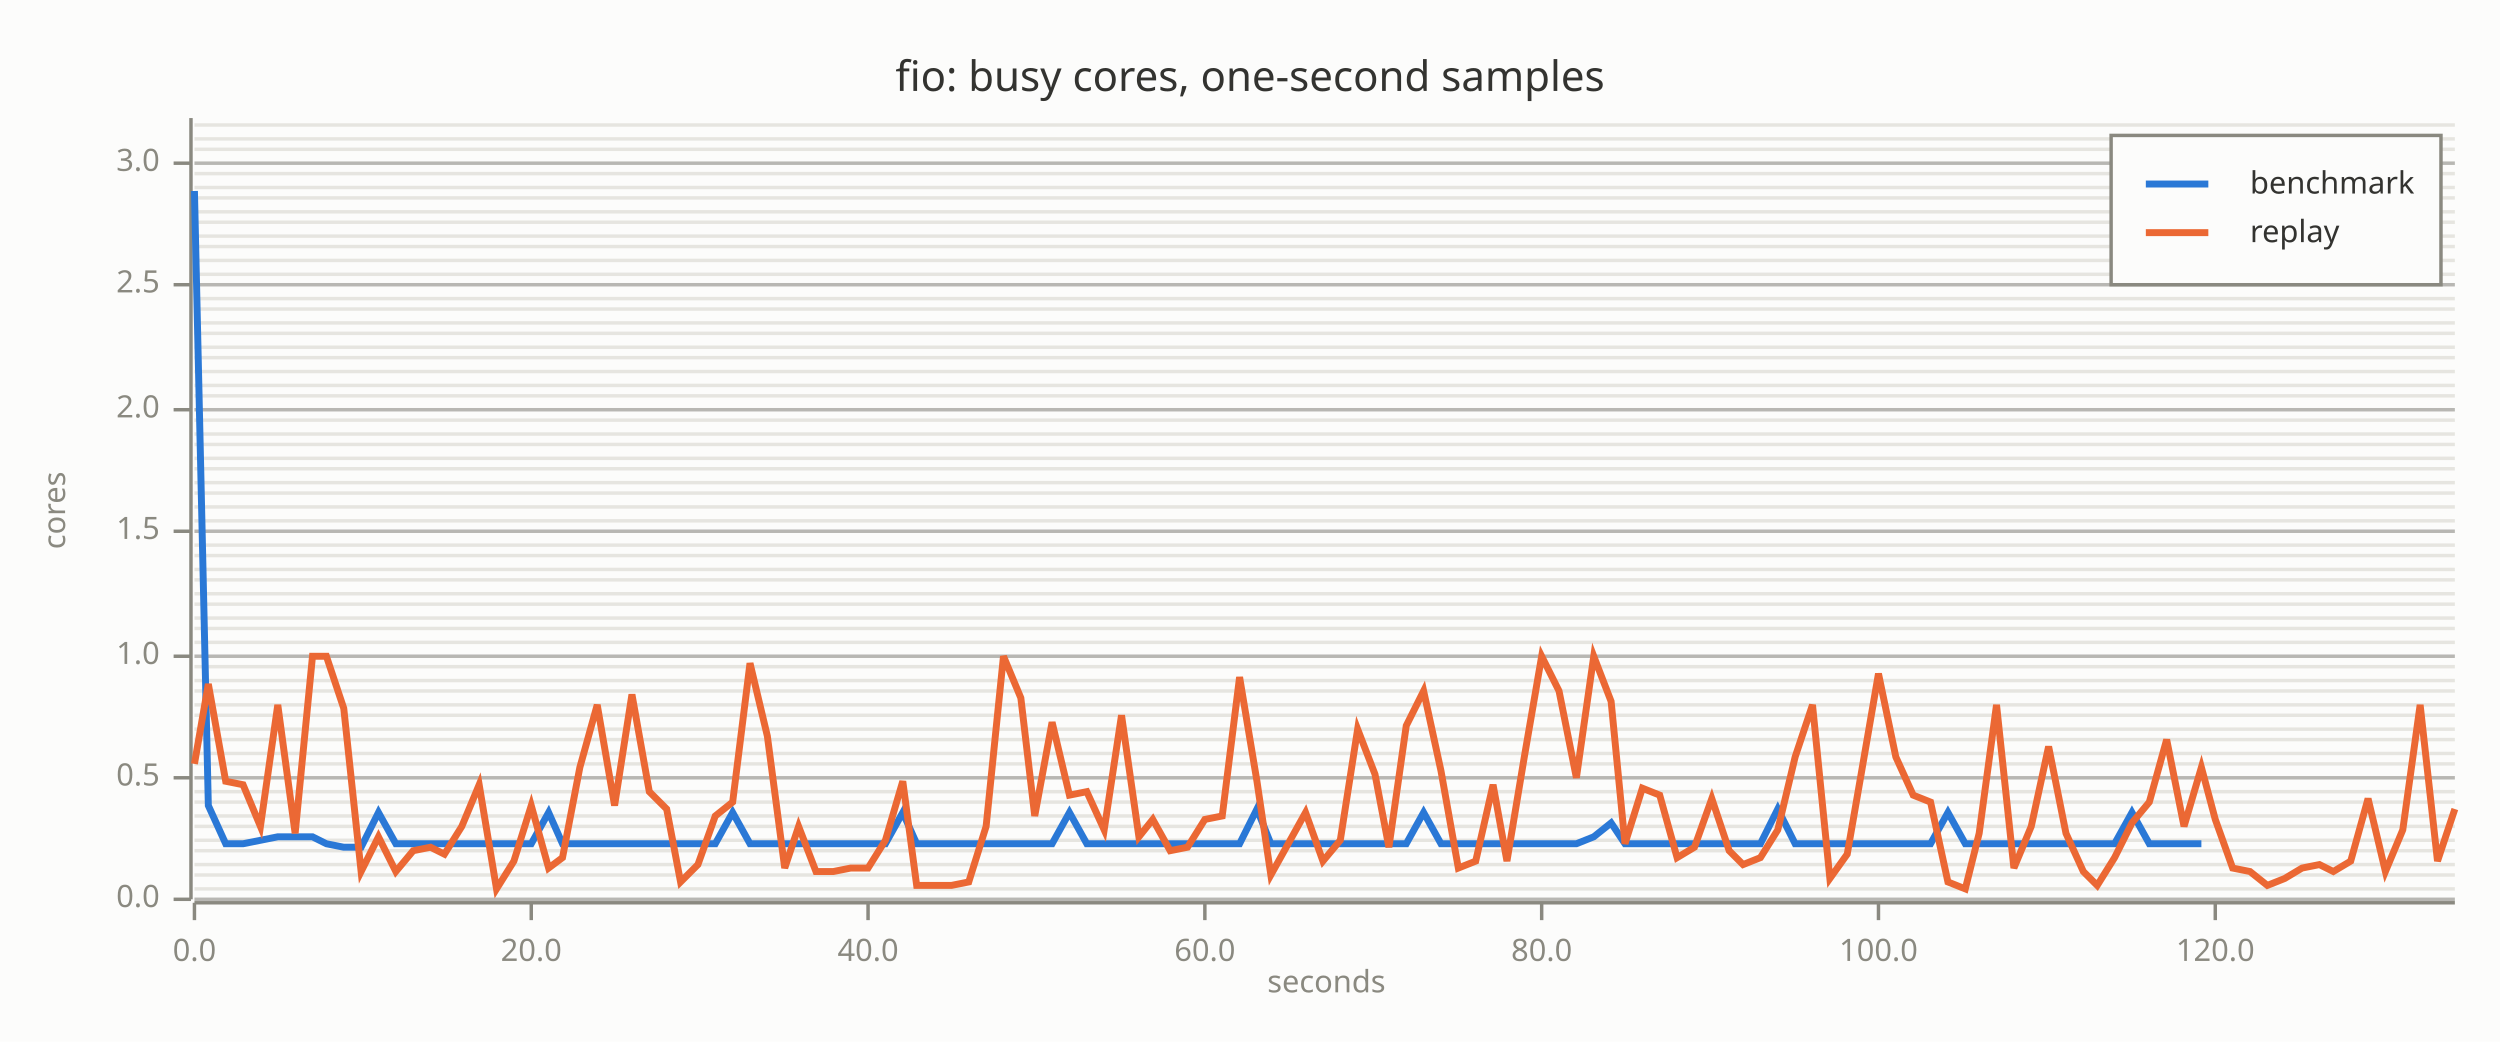
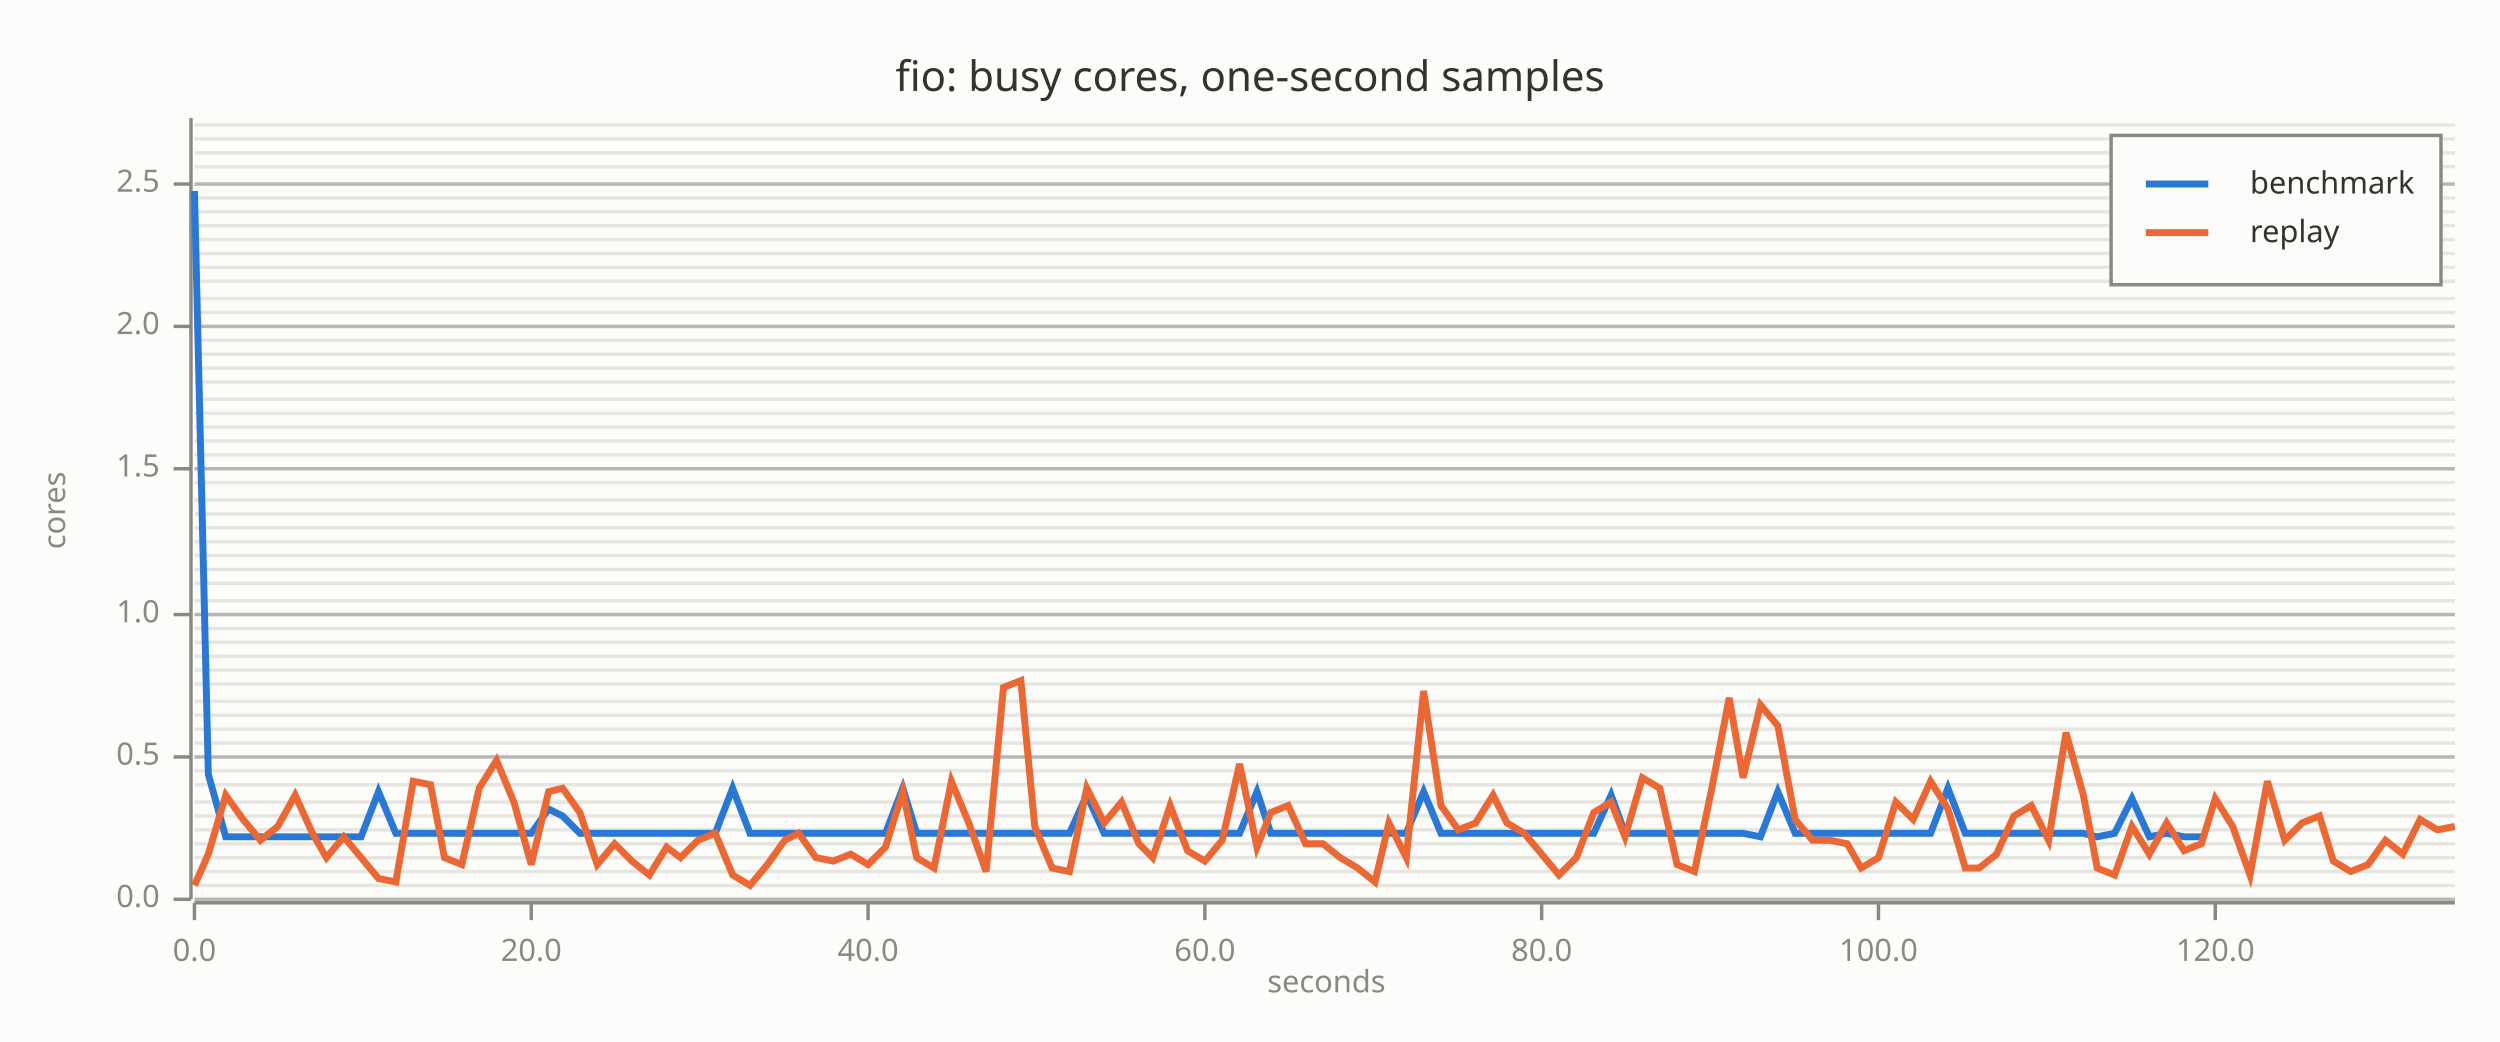
<svg xmlns="http://www.w3.org/2000/svg" width="720" height="300" viewBox="0 0 720 300">
  <rect x="0" y="0" width="720" height="300" opacity="1" fill="#FCFCFB" stroke="none" />
  <text x="360" y="17" dy="0.76em" text-anchor="middle" font-family="sans-serif" font-size="12.097" opacity="1" fill="#333330">
fio: busy cores, one-second samples
</text>
  <line opacity="1" stroke="#E6E5E0" stroke-width="1" x1="56" y1="259" x2="707" y2="259" />
-   <line opacity="1" stroke="#E6E5E0" stroke-width="1" x1="56" y1="256" x2="707" y2="256" />
-   <line opacity="1" stroke="#E6E5E0" stroke-width="1" x1="56" y1="252" x2="707" y2="252" />
-   <line opacity="1" stroke="#E6E5E0" stroke-width="1" x1="56" y1="249" x2="707" y2="249" />
-   <line opacity="1" stroke="#E6E5E0" stroke-width="1" x1="56" y1="245" x2="707" y2="245" />
-   <line opacity="1" stroke="#E6E5E0" stroke-width="1" x1="56" y1="242" x2="707" y2="242" />
-   <line opacity="1" stroke="#E6E5E0" stroke-width="1" x1="56" y1="238" x2="707" y2="238" />
+   <line opacity="1" stroke="#E6E5E0" stroke-width="1" x1="56" y1="255" x2="707" y2="255" />
+   <line opacity="1" stroke="#E6E5E0" stroke-width="1" x1="56" y1="251" x2="707" y2="251" />
+   <line opacity="1" stroke="#E6E5E0" stroke-width="1" x1="56" y1="247" x2="707" y2="247" />
+   <line opacity="1" stroke="#E6E5E0" stroke-width="1" x1="56" y1="243" x2="707" y2="243" />
+   <line opacity="1" stroke="#E6E5E0" stroke-width="1" x1="56" y1="239" x2="707" y2="239" />
  <line opacity="1" stroke="#E6E5E0" stroke-width="1" x1="56" y1="235" x2="707" y2="235" />
  <line opacity="1" stroke="#E6E5E0" stroke-width="1" x1="56" y1="231" x2="707" y2="231" />
-   <line opacity="1" stroke="#E6E5E0" stroke-width="1" x1="56" y1="228" x2="707" y2="228" />
-   <line opacity="1" stroke="#E6E5E0" stroke-width="1" x1="56" y1="224" x2="707" y2="224" />
-   <line opacity="1" stroke="#E6E5E0" stroke-width="1" x1="56" y1="220" x2="707" y2="220" />
-   <line opacity="1" stroke="#E6E5E0" stroke-width="1" x1="56" y1="217" x2="707" y2="217" />
-   <line opacity="1" stroke="#E6E5E0" stroke-width="1" x1="56" y1="213" x2="707" y2="213" />
+   <line opacity="1" stroke="#E6E5E0" stroke-width="1" x1="56" y1="226" x2="707" y2="226" />
+   <line opacity="1" stroke="#E6E5E0" stroke-width="1" x1="56" y1="222" x2="707" y2="222" />
+   <line opacity="1" stroke="#E6E5E0" stroke-width="1" x1="56" y1="218" x2="707" y2="218" />
+   <line opacity="1" stroke="#E6E5E0" stroke-width="1" x1="56" y1="214" x2="707" y2="214" />
  <line opacity="1" stroke="#E6E5E0" stroke-width="1" x1="56" y1="210" x2="707" y2="210" />
  <line opacity="1" stroke="#E6E5E0" stroke-width="1" x1="56" y1="206" x2="707" y2="206" />
-   <line opacity="1" stroke="#E6E5E0" stroke-width="1" x1="56" y1="203" x2="707" y2="203" />
-   <line opacity="1" stroke="#E6E5E0" stroke-width="1" x1="56" y1="199" x2="707" y2="199" />
-   <line opacity="1" stroke="#E6E5E0" stroke-width="1" x1="56" y1="196" x2="707" y2="196" />
-   <line opacity="1" stroke="#E6E5E0" stroke-width="1" x1="56" y1="192" x2="707" y2="192" />
+   <line opacity="1" stroke="#E6E5E0" stroke-width="1" x1="56" y1="202" x2="707" y2="202" />
+   <line opacity="1" stroke="#E6E5E0" stroke-width="1" x1="56" y1="197" x2="707" y2="197" />
+   <line opacity="1" stroke="#E6E5E0" stroke-width="1" x1="56" y1="193" x2="707" y2="193" />
  <line opacity="1" stroke="#E6E5E0" stroke-width="1" x1="56" y1="189" x2="707" y2="189" />
  <line opacity="1" stroke="#E6E5E0" stroke-width="1" x1="56" y1="185" x2="707" y2="185" />
  <line opacity="1" stroke="#E6E5E0" stroke-width="1" x1="56" y1="181" x2="707" y2="181" />
-   <line opacity="1" stroke="#E6E5E0" stroke-width="1" x1="56" y1="178" x2="707" y2="178" />
-   <line opacity="1" stroke="#E6E5E0" stroke-width="1" x1="56" y1="174" x2="707" y2="174" />
-   <line opacity="1" stroke="#E6E5E0" stroke-width="1" x1="56" y1="171" x2="707" y2="171" />
-   <line opacity="1" stroke="#E6E5E0" stroke-width="1" x1="56" y1="167" x2="707" y2="167" />
+   <line opacity="1" stroke="#E6E5E0" stroke-width="1" x1="56" y1="177" x2="707" y2="177" />
+   <line opacity="1" stroke="#E6E5E0" stroke-width="1" x1="56" y1="173" x2="707" y2="173" />
+   <line opacity="1" stroke="#E6E5E0" stroke-width="1" x1="56" y1="168" x2="707" y2="168" />
  <line opacity="1" stroke="#E6E5E0" stroke-width="1" x1="56" y1="164" x2="707" y2="164" />
  <line opacity="1" stroke="#E6E5E0" stroke-width="1" x1="56" y1="160" x2="707" y2="160" />
-   <line opacity="1" stroke="#E6E5E0" stroke-width="1" x1="56" y1="157" x2="707" y2="157" />
-   <line opacity="1" stroke="#E6E5E0" stroke-width="1" x1="56" y1="153" x2="707" y2="153" />
-   <line opacity="1" stroke="#E6E5E0" stroke-width="1" x1="56" y1="150" x2="707" y2="150" />
-   <line opacity="1" stroke="#E6E5E0" stroke-width="1" x1="56" y1="146" x2="707" y2="146" />
-   <line opacity="1" stroke="#E6E5E0" stroke-width="1" x1="56" y1="142" x2="707" y2="142" />
+   <line opacity="1" stroke="#E6E5E0" stroke-width="1" x1="56" y1="156" x2="707" y2="156" />
+   <line opacity="1" stroke="#E6E5E0" stroke-width="1" x1="56" y1="152" x2="707" y2="152" />
+   <line opacity="1" stroke="#E6E5E0" stroke-width="1" x1="56" y1="148" x2="707" y2="148" />
+   <line opacity="1" stroke="#E6E5E0" stroke-width="1" x1="56" y1="144" x2="707" y2="144" />
  <line opacity="1" stroke="#E6E5E0" stroke-width="1" x1="56" y1="139" x2="707" y2="139" />
  <line opacity="1" stroke="#E6E5E0" stroke-width="1" x1="56" y1="135" x2="707" y2="135" />
-   <line opacity="1" stroke="#E6E5E0" stroke-width="1" x1="56" y1="132" x2="707" y2="132" />
-   <line opacity="1" stroke="#E6E5E0" stroke-width="1" x1="56" y1="128" x2="707" y2="128" />
-   <line opacity="1" stroke="#E6E5E0" stroke-width="1" x1="56" y1="125" x2="707" y2="125" />
-   <line opacity="1" stroke="#E6E5E0" stroke-width="1" x1="56" y1="121" x2="707" y2="121" />
-   <line opacity="1" stroke="#E6E5E0" stroke-width="1" x1="56" y1="118" x2="707" y2="118" />
-   <line opacity="1" stroke="#E6E5E0" stroke-width="1" x1="56" y1="114" x2="707" y2="114" />
-   <line opacity="1" stroke="#E6E5E0" stroke-width="1" x1="56" y1="111" x2="707" y2="111" />
-   <line opacity="1" stroke="#E6E5E0" stroke-width="1" x1="56" y1="107" x2="707" y2="107" />
-   <line opacity="1" stroke="#E6E5E0" stroke-width="1" x1="56" y1="103" x2="707" y2="103" />
-   <line opacity="1" stroke="#E6E5E0" stroke-width="1" x1="56" y1="100" x2="707" y2="100" />
-   <line opacity="1" stroke="#E6E5E0" stroke-width="1" x1="56" y1="96" x2="707" y2="96" />
-   <line opacity="1" stroke="#E6E5E0" stroke-width="1" x1="56" y1="93" x2="707" y2="93" />
-   <line opacity="1" stroke="#E6E5E0" stroke-width="1" x1="56" y1="89" x2="707" y2="89" />
+   <line opacity="1" stroke="#E6E5E0" stroke-width="1" x1="56" y1="131" x2="707" y2="131" />
+   <line opacity="1" stroke="#E6E5E0" stroke-width="1" x1="56" y1="127" x2="707" y2="127" />
+   <line opacity="1" stroke="#E6E5E0" stroke-width="1" x1="56" y1="123" x2="707" y2="123" />
+   <line opacity="1" stroke="#E6E5E0" stroke-width="1" x1="56" y1="119" x2="707" y2="119" />
+   <line opacity="1" stroke="#E6E5E0" stroke-width="1" x1="56" y1="115" x2="707" y2="115" />
+   <line opacity="1" stroke="#E6E5E0" stroke-width="1" x1="56" y1="110" x2="707" y2="110" />
+   <line opacity="1" stroke="#E6E5E0" stroke-width="1" x1="56" y1="106" x2="707" y2="106" />
+   <line opacity="1" stroke="#E6E5E0" stroke-width="1" x1="56" y1="102" x2="707" y2="102" />
+   <line opacity="1" stroke="#E6E5E0" stroke-width="1" x1="56" y1="98" x2="707" y2="98" />
+   <line opacity="1" stroke="#E6E5E0" stroke-width="1" x1="56" y1="94" x2="707" y2="94" />
+   <line opacity="1" stroke="#E6E5E0" stroke-width="1" x1="56" y1="90" x2="707" y2="90" />
  <line opacity="1" stroke="#E6E5E0" stroke-width="1" x1="56" y1="86" x2="707" y2="86" />
-   <line opacity="1" stroke="#E6E5E0" stroke-width="1" x1="56" y1="82" x2="707" y2="82" />
-   <line opacity="1" stroke="#E6E5E0" stroke-width="1" x1="56" y1="79" x2="707" y2="79" />
-   <line opacity="1" stroke="#E6E5E0" stroke-width="1" x1="56" y1="75" x2="707" y2="75" />
-   <line opacity="1" stroke="#E6E5E0" stroke-width="1" x1="56" y1="71" x2="707" y2="71" />
-   <line opacity="1" stroke="#E6E5E0" stroke-width="1" x1="56" y1="68" x2="707" y2="68" />
-   <line opacity="1" stroke="#E6E5E0" stroke-width="1" x1="56" y1="64" x2="707" y2="64" />
+   <line opacity="1" stroke="#E6E5E0" stroke-width="1" x1="56" y1="81" x2="707" y2="81" />
+   <line opacity="1" stroke="#E6E5E0" stroke-width="1" x1="56" y1="77" x2="707" y2="77" />
+   <line opacity="1" stroke="#E6E5E0" stroke-width="1" x1="56" y1="73" x2="707" y2="73" />
+   <line opacity="1" stroke="#E6E5E0" stroke-width="1" x1="56" y1="69" x2="707" y2="69" />
+   <line opacity="1" stroke="#E6E5E0" stroke-width="1" x1="56" y1="65" x2="707" y2="65" />
  <line opacity="1" stroke="#E6E5E0" stroke-width="1" x1="56" y1="61" x2="707" y2="61" />
  <line opacity="1" stroke="#E6E5E0" stroke-width="1" x1="56" y1="57" x2="707" y2="57" />
-   <line opacity="1" stroke="#E6E5E0" stroke-width="1" x1="56" y1="54" x2="707" y2="54" />
-   <line opacity="1" stroke="#E6E5E0" stroke-width="1" x1="56" y1="50" x2="707" y2="50" />
-   <line opacity="1" stroke="#E6E5E0" stroke-width="1" x1="56" y1="47" x2="707" y2="47" />
-   <line opacity="1" stroke="#E6E5E0" stroke-width="1" x1="56" y1="43" x2="707" y2="43" />
+   <line opacity="1" stroke="#E6E5E0" stroke-width="1" x1="56" y1="53" x2="707" y2="53" />
+   <line opacity="1" stroke="#E6E5E0" stroke-width="1" x1="56" y1="48" x2="707" y2="48" />
+   <line opacity="1" stroke="#E6E5E0" stroke-width="1" x1="56" y1="44" x2="707" y2="44" />
  <line opacity="1" stroke="#E6E5E0" stroke-width="1" x1="56" y1="40" x2="707" y2="40" />
  <line opacity="1" stroke="#E6E5E0" stroke-width="1" x1="56" y1="36" x2="707" y2="36" />
  <text x="12" y="147" dy="0.76em" text-anchor="middle" font-family="sans-serif" font-size="8.871" opacity="1" fill="#8A8980" transform="rotate(270, 12, 147)">
cores
</text>
  <text x="382" y="288" dy="-0.5ex" text-anchor="middle" font-family="sans-serif" font-size="8.871" opacity="1" fill="#8A8980">
seconds
</text>
  <line opacity="0.2" stroke="#000000" stroke-width="1" x1="56" y1="259" x2="707" y2="259" />
-   <line opacity="0.2" stroke="#000000" stroke-width="1" x1="56" y1="224" x2="707" y2="224" />
-   <line opacity="0.2" stroke="#000000" stroke-width="1" x1="56" y1="189" x2="707" y2="189" />
-   <line opacity="0.2" stroke="#000000" stroke-width="1" x1="56" y1="153" x2="707" y2="153" />
-   <line opacity="0.2" stroke="#000000" stroke-width="1" x1="56" y1="118" x2="707" y2="118" />
-   <line opacity="0.2" stroke="#000000" stroke-width="1" x1="56" y1="82" x2="707" y2="82" />
-   <line opacity="0.2" stroke="#000000" stroke-width="1" x1="56" y1="47" x2="707" y2="47" />
+   <line opacity="0.2" stroke="#000000" stroke-width="1" x1="56" y1="218" x2="707" y2="218" />
+   <line opacity="0.2" stroke="#000000" stroke-width="1" x1="56" y1="177" x2="707" y2="177" />
+   <line opacity="0.2" stroke="#000000" stroke-width="1" x1="56" y1="135" x2="707" y2="135" />
+   <line opacity="0.2" stroke="#000000" stroke-width="1" x1="56" y1="94" x2="707" y2="94" />
+   <line opacity="0.2" stroke="#000000" stroke-width="1" x1="56" y1="53" x2="707" y2="53" />
  <polyline fill="none" opacity="1" stroke="#8A8980" stroke-width="1" points="55,34 55,259 " />
  <text x="46" y="259" dy="0.5ex" text-anchor="end" font-family="sans-serif" font-size="8.871" opacity="1" fill="#8A8980">
0.0
</text>
  <polyline fill="none" opacity="1" stroke="#8A8980" stroke-width="1" points="50,259 55,259 " />
-   <text x="46" y="224" dy="0.5ex" text-anchor="end" font-family="sans-serif" font-size="8.871" opacity="1" fill="#8A8980">
+   <text x="46" y="218" dy="0.5ex" text-anchor="end" font-family="sans-serif" font-size="8.871" opacity="1" fill="#8A8980">
0.5
</text>
-   <polyline fill="none" opacity="1" stroke="#8A8980" stroke-width="1" points="50,224 55,224 " />
-   <text x="46" y="189" dy="0.5ex" text-anchor="end" font-family="sans-serif" font-size="8.871" opacity="1" fill="#8A8980">
+   <polyline fill="none" opacity="1" stroke="#8A8980" stroke-width="1" points="50,218 55,218 " />
+   <text x="46" y="177" dy="0.5ex" text-anchor="end" font-family="sans-serif" font-size="8.871" opacity="1" fill="#8A8980">
1.0
</text>
-   <polyline fill="none" opacity="1" stroke="#8A8980" stroke-width="1" points="50,189 55,189 " />
-   <text x="46" y="153" dy="0.5ex" text-anchor="end" font-family="sans-serif" font-size="8.871" opacity="1" fill="#8A8980">
+   <polyline fill="none" opacity="1" stroke="#8A8980" stroke-width="1" points="50,177 55,177 " />
+   <text x="46" y="135" dy="0.5ex" text-anchor="end" font-family="sans-serif" font-size="8.871" opacity="1" fill="#8A8980">
1.5
</text>
-   <polyline fill="none" opacity="1" stroke="#8A8980" stroke-width="1" points="50,153 55,153 " />
-   <text x="46" y="118" dy="0.5ex" text-anchor="end" font-family="sans-serif" font-size="8.871" opacity="1" fill="#8A8980">
+   <polyline fill="none" opacity="1" stroke="#8A8980" stroke-width="1" points="50,135 55,135 " />
+   <text x="46" y="94" dy="0.5ex" text-anchor="end" font-family="sans-serif" font-size="8.871" opacity="1" fill="#8A8980">
2.0
</text>
-   <polyline fill="none" opacity="1" stroke="#8A8980" stroke-width="1" points="50,118 55,118 " />
-   <text x="46" y="82" dy="0.5ex" text-anchor="end" font-family="sans-serif" font-size="8.871" opacity="1" fill="#8A8980">
+   <polyline fill="none" opacity="1" stroke="#8A8980" stroke-width="1" points="50,94 55,94 " />
+   <text x="46" y="53" dy="0.5ex" text-anchor="end" font-family="sans-serif" font-size="8.871" opacity="1" fill="#8A8980">
2.5
</text>
-   <polyline fill="none" opacity="1" stroke="#8A8980" stroke-width="1" points="50,82 55,82 " />
-   <text x="46" y="47" dy="0.5ex" text-anchor="end" font-family="sans-serif" font-size="8.871" opacity="1" fill="#8A8980">
- 3.0
- </text>
-   <polyline fill="none" opacity="1" stroke="#8A8980" stroke-width="1" points="50,47 55,47 " />
+   <polyline fill="none" opacity="1" stroke="#8A8980" stroke-width="1" points="50,53 55,53 " />
  <polyline fill="none" opacity="1" stroke="#8A8980" stroke-width="1" points="56,260 707,260 " />
  <text x="56" y="270" dy="0.76em" text-anchor="middle" font-family="sans-serif" font-size="8.871" opacity="1" fill="#8A8980">
0.0
</text>
  <polyline fill="none" opacity="1" stroke="#8A8980" stroke-width="1" points="56,260 56,265 " />
  <text x="153" y="270" dy="0.76em" text-anchor="middle" font-family="sans-serif" font-size="8.871" opacity="1" fill="#8A8980">
20.0
</text>
  <polyline fill="none" opacity="1" stroke="#8A8980" stroke-width="1" points="153,260 153,265 " />
  <text x="250" y="270" dy="0.76em" text-anchor="middle" font-family="sans-serif" font-size="8.871" opacity="1" fill="#8A8980">
40.0
</text>
  <polyline fill="none" opacity="1" stroke="#8A8980" stroke-width="1" points="250,260 250,265 " />
  <text x="347" y="270" dy="0.76em" text-anchor="middle" font-family="sans-serif" font-size="8.871" opacity="1" fill="#8A8980">
60.0
</text>
  <polyline fill="none" opacity="1" stroke="#8A8980" stroke-width="1" points="347,260 347,265 " />
  <text x="444" y="270" dy="0.76em" text-anchor="middle" font-family="sans-serif" font-size="8.871" opacity="1" fill="#8A8980">
80.0
</text>
  <polyline fill="none" opacity="1" stroke="#8A8980" stroke-width="1" points="444,260 444,265 " />
  <text x="541" y="270" dy="0.76em" text-anchor="middle" font-family="sans-serif" font-size="8.871" opacity="1" fill="#8A8980">
100.0
</text>
  <polyline fill="none" opacity="1" stroke="#8A8980" stroke-width="1" points="541,260 541,265 " />
  <text x="638" y="270" dy="0.76em" text-anchor="middle" font-family="sans-serif" font-size="8.871" opacity="1" fill="#8A8980">
120.0
</text>
  <polyline fill="none" opacity="1" stroke="#8A8980" stroke-width="1" points="638,260 638,265 " />
-   <polyline fill="none" opacity="1" stroke="#2A78D6" stroke-width="2" points="56,55 60,232 65,243 70,243 75,242 80,241 85,241 90,241 94,243 99,244 104,244 109,234 114,243 119,243 124,243 128,243 133,243 138,243 143,243 148,243 153,243 158,234 162,243 167,243 172,243 177,243 182,243 187,243 192,243 196,243 201,243 206,243 211,234 216,243 221,243 226,243 230,243 235,243 240,243 245,243 250,243 255,243 260,234 264,243 269,243 274,243 279,243 284,243 289,243 294,243 298,243 303,243 308,234 313,243 318,243 323,243 328,243 332,243 337,243 342,243 347,243 352,243 357,243 362,233 366,243 371,243 376,243 381,243 386,243 391,243 396,243 400,243 405,243 410,234 415,243 420,243 425,243 430,243 434,243 439,243 444,243 449,243 454,243 459,241 464,237 468,243 473,243 478,243 483,243 488,243 493,243 498,243 502,243 507,243 512,233 517,243 522,243 527,243 532,243 536,243 541,243 546,243 551,243 556,243 561,234 566,243 570,243 575,243 580,243 585,243 590,243 595,243 600,243 604,243 609,243 614,234 619,243 624,243 629,243 634,243 " />
-   <polyline fill="none" opacity="1" stroke="#EB6834" stroke-width="2" points="56,220 60,197 65,225 70,226 75,238 80,203 85,240 90,189 94,189 99,204 104,251 109,241 114,251 119,245 124,244 128,246 133,238 138,226 143,256 148,248 153,232 158,250 162,247 167,221 172,203 177,232 182,200 187,228 192,233 196,254 201,249 206,235 211,231 216,191 221,212 226,250 230,238 235,251 240,251 245,250 250,250 255,242 260,225 264,255 269,255 274,255 279,254 284,238 289,189 294,201 298,235 303,208 308,229 313,228 318,239 323,206 328,241 332,236 337,245 342,244 347,236 352,235 357,195 362,225 366,252 371,243 376,234 381,248 386,242 391,210 396,223 400,244 405,209 410,199 415,222 420,250 425,248 430,226 434,248 439,218 444,189 449,199 454,224 459,189 464,202 468,243 473,227 478,229 483,247 488,244 493,230 498,245 502,249 507,247 512,239 517,218 522,203 527,253 532,246 536,223 541,194 546,218 551,229 556,231 561,254 566,256 570,240 575,203 580,250 585,238 590,215 595,240 600,251 604,255 609,247 614,237 619,231 624,213 629,238 634,221 638,236 643,250 648,251 653,255 658,253 663,250 668,249 672,251 677,248 682,230 687,251 692,239 697,203 702,248 707,233 " />
+   <polyline fill="none" opacity="1" stroke="#2A78D6" stroke-width="2" points="56,55 60,223 65,241 70,241 75,241 80,241 85,241 90,241 94,241 99,241 104,241 109,228 114,240 119,240 124,240 128,240 133,240 138,240 143,240 148,240 153,240 158,233 162,235 167,240 172,240 177,240 182,240 187,240 192,240 196,240 201,240 206,240 211,227 216,240 221,240 226,240 230,240 235,240 240,240 245,240 250,240 255,240 260,227 264,240 269,240 274,240 279,240 284,240 289,240 294,240 298,240 303,240 308,240 313,229 318,240 323,240 328,240 332,240 337,240 342,240 347,240 352,240 357,240 362,228 366,240 371,240 376,240 381,240 386,240 391,240 396,240 400,240 405,240 410,228 415,240 420,240 425,240 430,240 434,240 439,240 444,240 449,240 454,240 459,240 464,229 468,240 473,240 478,240 483,240 488,240 493,240 498,240 502,240 507,241 512,228 517,240 522,240 527,240 532,240 536,240 541,240 546,240 551,240 556,240 561,227 566,240 570,240 575,240 580,240 585,240 590,240 595,240 600,240 604,241 609,240 614,230 619,241 624,240 629,241 634,241 " />
+   <polyline fill="none" opacity="1" stroke="#EB6834" stroke-width="2" points="56,255 60,246 65,229 70,236 75,242 80,238 85,229 90,240 94,247 99,241 104,247 109,253 114,254 119,225 124,226 128,247 133,249 138,227 143,219 148,231 153,249 158,228 162,227 167,234 172,249 177,243 182,248 187,252 192,244 196,247 201,242 206,240 211,252 216,255 221,249 226,242 230,240 235,247 240,248 245,246 250,249 255,244 260,228 264,247 269,250 274,225 279,237 284,251 289,198 294,196 298,238 303,250 308,251 313,227 318,237 323,231 328,243 332,247 337,232 342,245 347,248 352,242 357,220 362,244 366,234 371,232 376,243 381,243 386,247 391,250 396,254 400,237 405,247 410,199 415,232 420,239 425,237 430,229 434,237 439,240 444,246 449,252 454,247 459,234 464,231 468,241 473,224 478,227 483,249 488,251 493,227 498,201 502,224 507,203 512,209 517,236 522,242 527,242 532,243 536,250 541,247 546,231 551,236 556,225 561,233 566,250 570,250 575,246 580,235 585,232 590,242 595,211 600,229 604,250 609,252 614,238 619,246 624,237 629,245 634,243 638,230 643,238 648,252 653,225 658,242 663,237 668,235 672,248 677,251 682,249 687,242 692,246 697,236 702,239 707,238 " />
  <rect x="608" y="39" width="95" height="43" opacity="1" fill="#FCFCFB" stroke="none" />
  <rect x="608" y="39" width="95" height="43" opacity="1" fill="none" stroke="#8A8980" />
  <text x="648" y="49" dy="0.76em" text-anchor="start" font-family="sans-serif" font-size="8.871" opacity="1" fill="#333330">
benchmark
</text>
  <text x="648" y="63" dy="0.76em" text-anchor="start" font-family="sans-serif" font-size="8.871" opacity="1" fill="#333330">
replay
</text>
  <polyline fill="none" opacity="1" stroke="#2A78D6" stroke-width="2" points="618,53 636,53 " />
  <polyline fill="none" opacity="1" stroke="#EB6834" stroke-width="2" points="618,67 636,67 " />
</svg>
